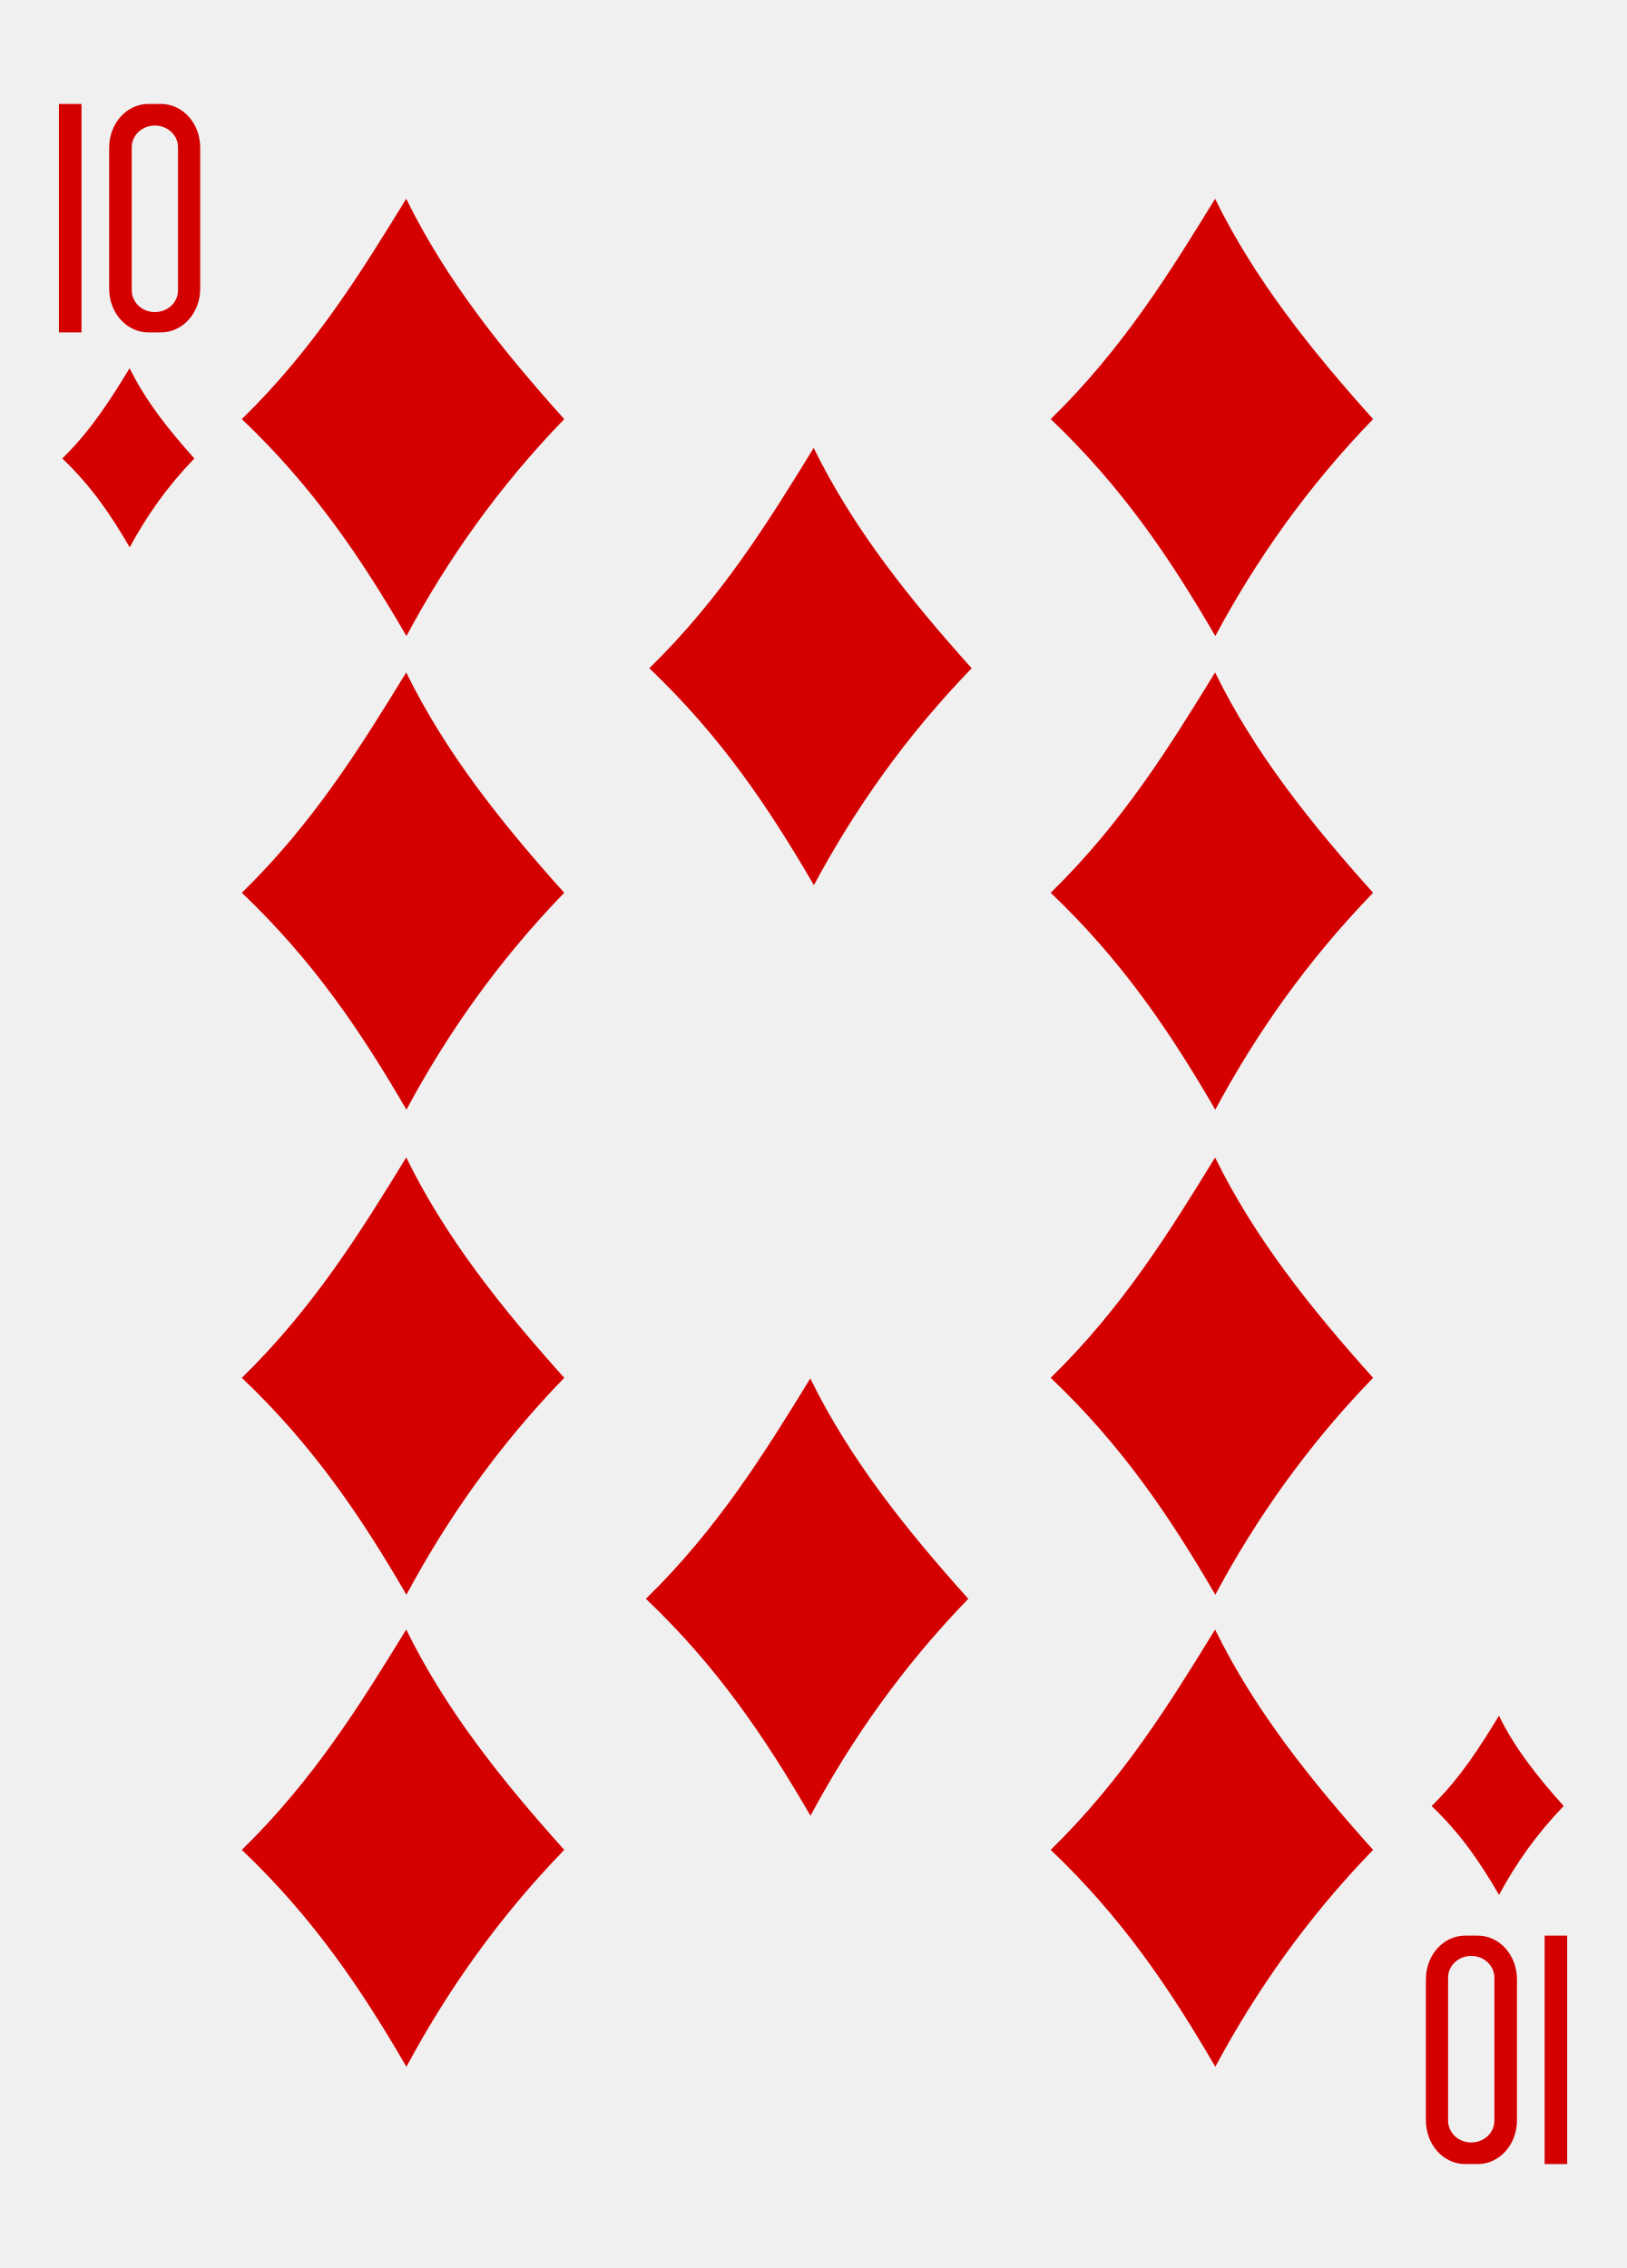
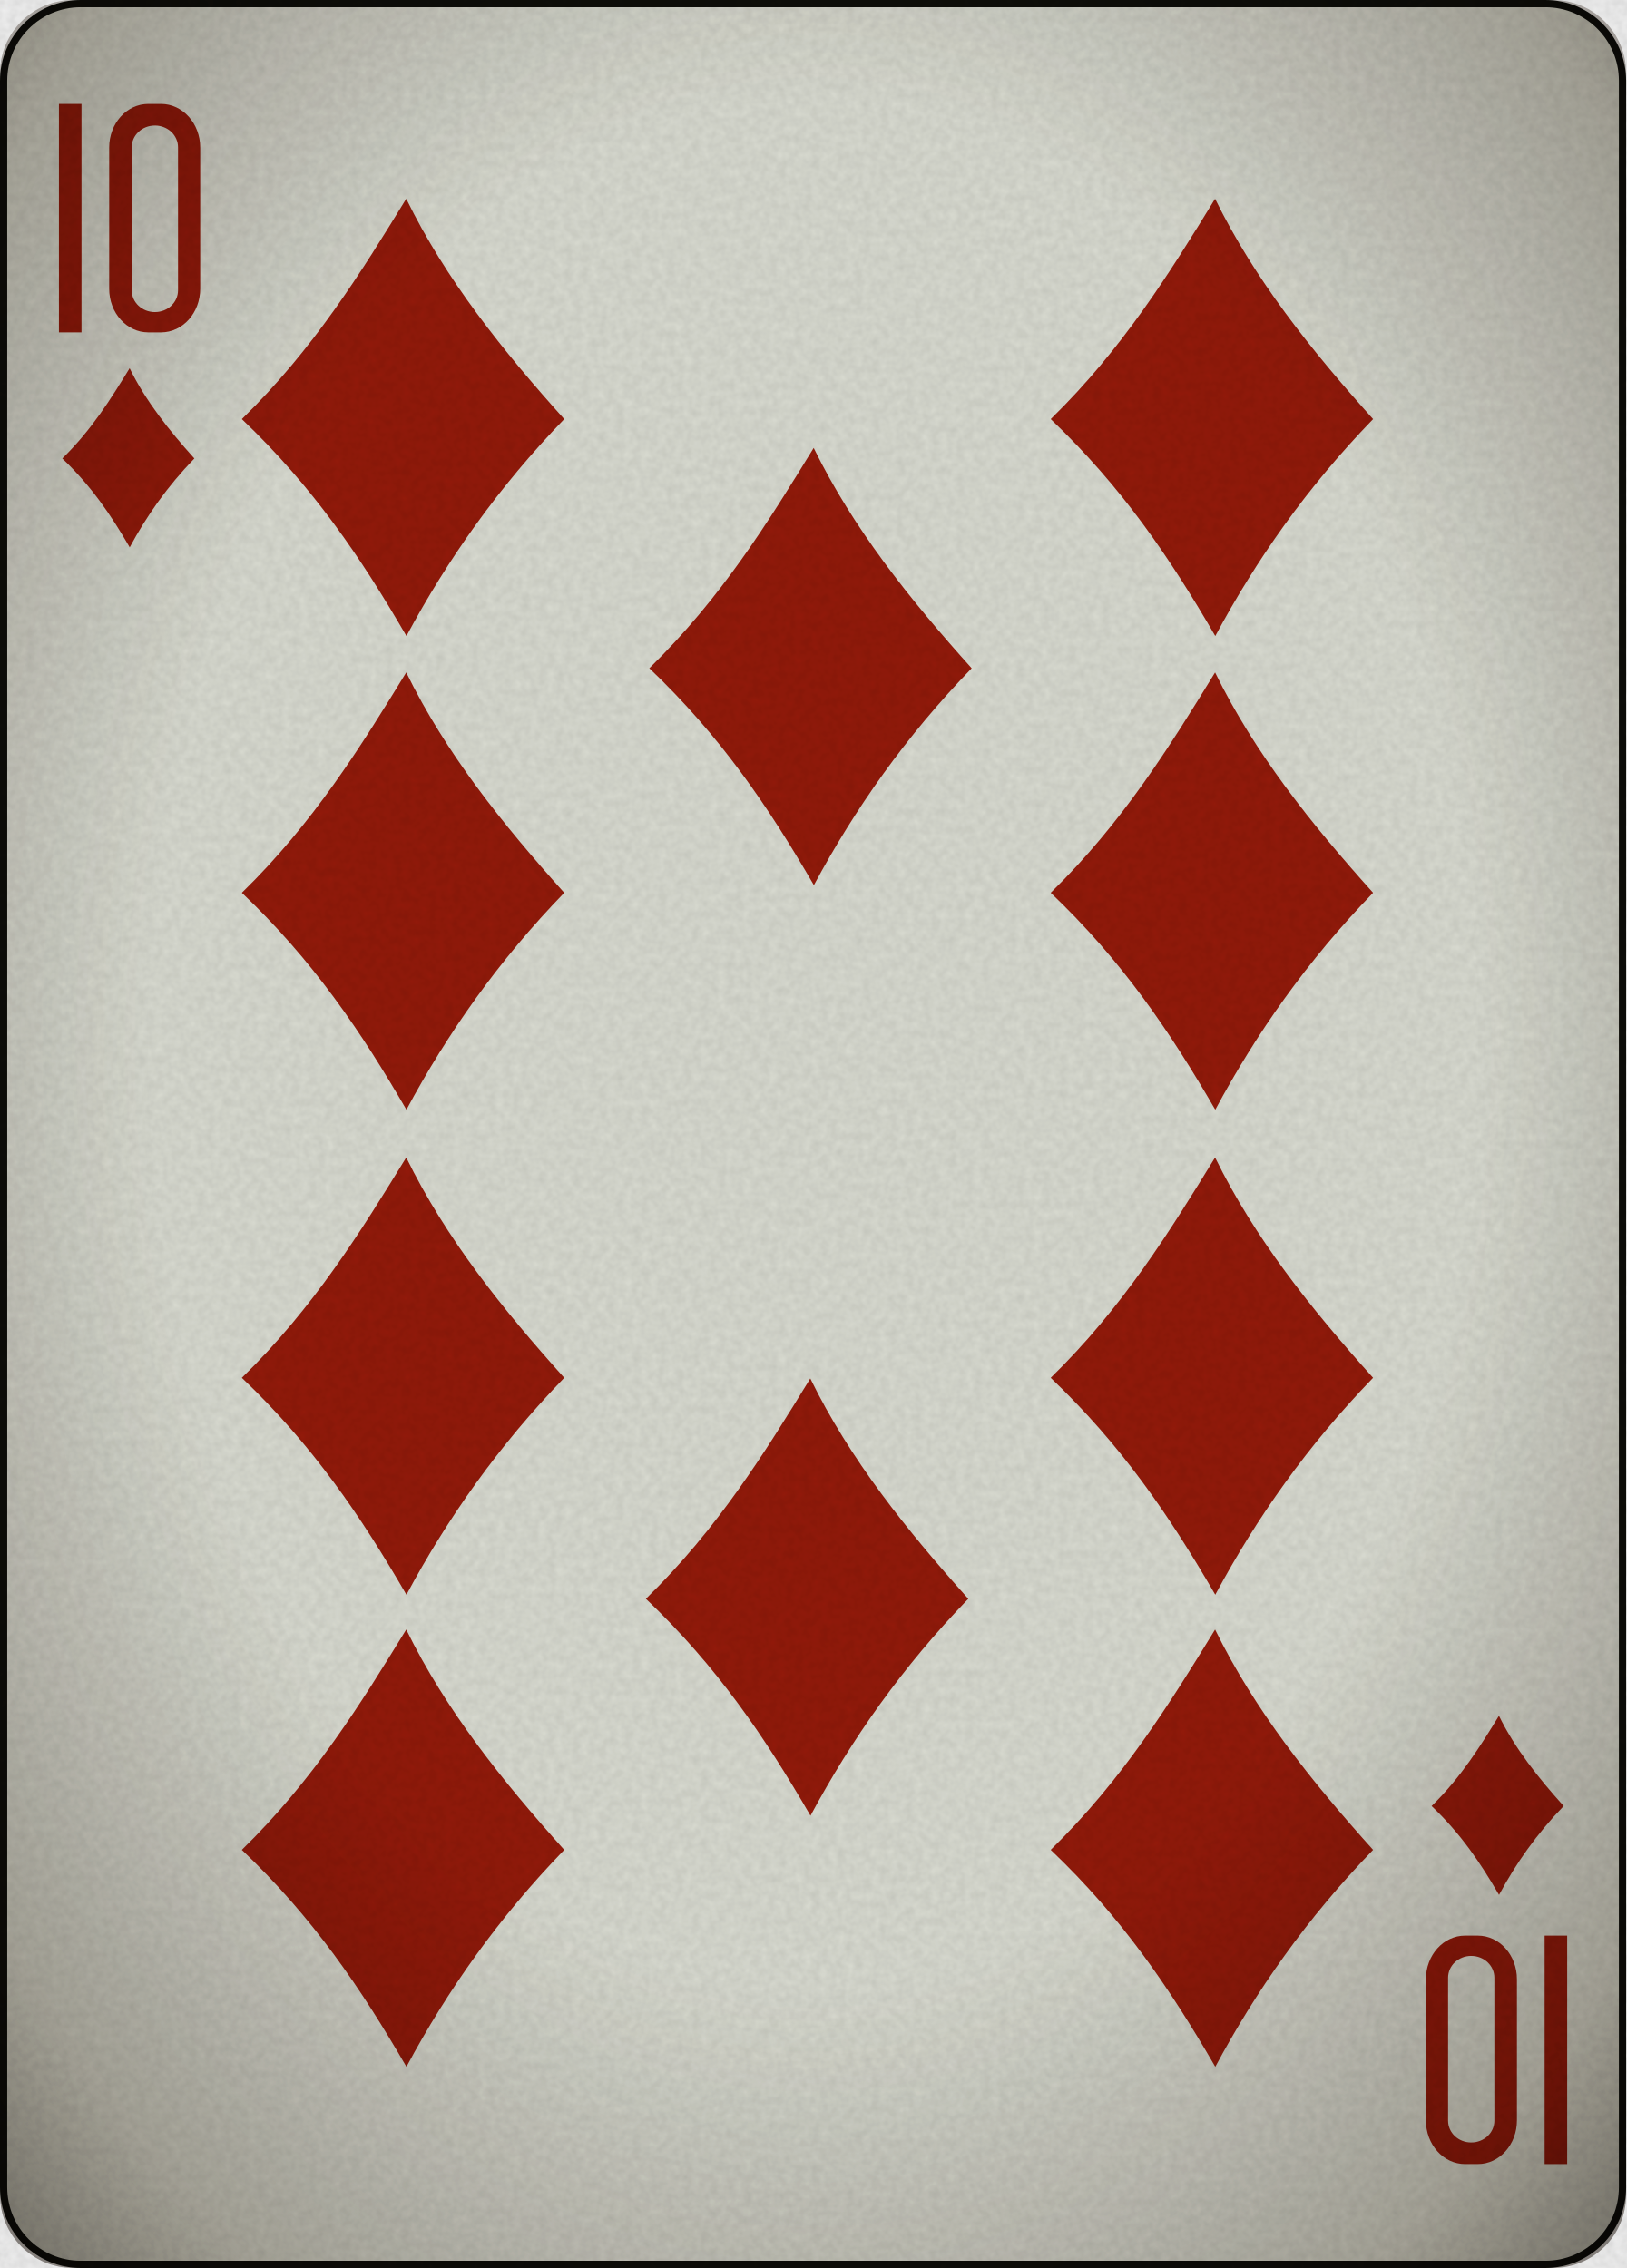
<svg xmlns="http://www.w3.org/2000/svg" width="224.225" height="312.808" id="svg4423" version="1.1">
-   <g id="layer1" transform="translate(-259.9347,-369.7772)">
+   <defs id="defs4425">
+     <filter id="envejecido" x="-15%" y="-15%" width="130%" height="130%" color-interpolation-filters="sRGB">
+       <feColorMatrix in="SourceGraphic" type="matrix" values="0.62 0.12 0.05 0 0.06                 0.05 0.70 0.05 0 0.06                 0.00 0.06 0.72 0 0.04                 0    0    0    1 0" result="warm" />
+       <feTurbulence type="fractalNoise" baseFrequency="0.85" numOctaves="2" seed="11" result="noise" />
+       <feColorMatrix in="noise" type="matrix" values="0 0 0 0 0                 0 0 0 0 0                 0 0 0 0 0                 0 0 0 0.10 0" result="noiseAlpha" />
+       <feComposite in="noiseAlpha" in2="warm" operator="over" result="grained" />
+     </filter>
+     <radialGradient id="vignette-grad" cx="50%" cy="46%" r="75%">
+       <stop offset="55%" stop-color="#2a1a0a" stop-opacity="0" />
+       <stop offset="85%" stop-color="#2a1a0a" stop-opacity="0.28" />
+       <stop offset="100%" stop-color="#160d05" stop-opacity="0.55" />
+     </radialGradient>
+   </defs>
+   <g id="layer1" transform="translate(-259.9347,-369.7772)" filter="url(#envejecido)">
    <g id="g8795-8" style="display:inline" transform="translate(-6443.953,2805.276)">
+       <rect ry="10.63" rx="10.63" style="display:inline;fill:#ffffff;fill-opacity:1;stroke:#000000;stroke-width:0.997;stroke-miterlimit:4;stroke-dasharray:none;stroke-opacity:1" id="rect6365-80" width="223.228" height="311.811" x="6704.386" y="-2435" />
      <g id="g8612-8" transform="matrix(0.3010621,0,0,0.3010621,5267.56,-1982.703)" style="fill:#d40000;fill-opacity:1">
        <path style="fill:#d40000;fill-opacity:1" d="m 4881.636,-1311.994 c 32.952,-32.158 54.594,-67.22 75.29,-100.939 18.15,37.102 44.197,69.561 72.364,100.939 -30.137,31.118 -53.494,64.393 -72.274,99.374 -20.818,-35.859 -42.736,-68.33 -75.381,-99.374 z" id="path3327-7" />
        <path id="path3333" d="m 4881.636,-1094.994 c 32.952,-32.158 54.594,-67.22 75.29,-100.939 18.15,37.102 44.197,69.561 72.364,100.939 -30.137,31.118 -53.494,64.393 -72.274,99.374 -20.818,-35.859 -42.736,-68.33 -75.381,-99.374 z" style="fill:#d40000;fill-opacity:1" />
        <path style="fill:#d40000;fill-opacity:1" d="m 4881.636,-872.791 c 32.952,-32.158 54.594,-67.22 75.29,-100.939 18.15,37.102 44.197,69.561 72.365,100.939 -30.137,31.118 -53.494,64.393 -72.274,99.374 -20.818,-35.859 -42.736,-68.33 -75.381,-99.374 z" id="path3335" />
        <path id="path3337" d="m 4881.636,-656.538 c 32.952,-32.158 54.594,-67.22 75.29,-100.939 18.15,37.102 44.197,69.561 72.365,100.939 -30.137,31.118 -53.494,64.393 -72.274,99.374 -20.818,-35.859 -42.736,-68.33 -75.381,-99.374 z" style="fill:#d40000;fill-opacity:1" />
        <path style="fill:#d40000;fill-opacity:1" d="m 5068.253,-1197.853 c 32.952,-32.158 54.594,-67.22 75.29,-100.939 18.15,37.102 44.197,69.561 72.365,100.939 -30.137,31.118 -53.494,64.393 -72.274,99.374 -20.818,-35.859 -42.736,-68.33 -75.381,-99.374 z" id="path3339" />
        <path id="path3343" d="m 5066.7,-771.556 c 32.952,-32.158 54.594,-67.22 75.29,-100.939 18.15,37.102 44.197,69.561 72.365,100.939 -30.137,31.118 -53.494,64.393 -72.274,99.374 -20.818,-35.859 -42.736,-68.33 -75.381,-99.374 z" style="fill:#d40000;fill-opacity:1" />
        <path style="fill:#d40000;fill-opacity:1" d="m 5252.101,-1311.994 c 32.952,-32.158 54.594,-67.22 75.29,-100.939 18.15,37.102 44.197,69.561 72.365,100.939 -30.137,31.118 -53.494,64.393 -72.274,99.374 -20.818,-35.859 -42.736,-68.33 -75.381,-99.374 z" id="path3345" />
        <path id="path3351" d="m 5252.101,-1094.994 c 32.952,-32.158 54.594,-67.22 75.29,-100.939 18.15,37.102 44.197,69.561 72.365,100.939 -30.137,31.118 -53.494,64.393 -72.274,99.374 -20.818,-35.859 -42.736,-68.33 -75.381,-99.374 z" style="fill:#d40000;fill-opacity:1" />
        <path style="fill:#d40000;fill-opacity:1" d="m 5252.101,-872.791 c 32.952,-32.158 54.594,-67.22 75.29,-100.939 18.15,37.102 44.197,69.561 72.365,100.939 -30.137,31.118 -53.494,64.393 -72.274,99.374 -20.818,-35.859 -42.736,-68.33 -75.381,-99.374 z" id="path3353" />
        <path id="path3355" d="m 5252.101,-656.538 c 32.952,-32.158 54.594,-67.22 75.29,-100.939 18.15,37.102 44.197,69.561 72.365,100.939 -30.137,31.118 -53.494,64.393 -72.274,99.374 -20.818,-35.859 -42.736,-68.33 -75.381,-99.374 z" style="fill:#d40000;fill-opacity:1" />
        <path style="fill:#d40000;fill-opacity:1" d="m 5426.564,-676.617 c 13.499,-13.173 22.364,-27.536 30.842,-41.349 7.435,15.199 18.105,28.495 29.644,41.349 -12.346,12.747 -21.914,26.378 -29.607,40.708 -8.528,-14.689 -17.506,-27.991 -30.879,-40.708 z" id="path3702" />
        <path id="path3704" d="m 4799.401,-1293.956 c 13.499,-13.173 22.364,-27.536 30.842,-41.349 7.435,15.199 18.105,28.495 29.644,41.349 -12.346,12.747 -21.914,26.378 -29.607,40.708 -8.528,-14.689 -17.506,-27.991 -30.879,-40.708 z" style="fill:#d40000;fill-opacity:1" />
        <path id="path7216-7" d="m 4797.862,-1351.724 0,-104.652 10.333,0 0,104.652 z" style="display:inline;fill:#d40000;fill-opacity:1" />
        <path id="rect7235-8" d="m 4838.815,-1456.376 c -9.945,0 -17.941,8.924 -17.941,20.004 l 0,64.644 c 0,11.08 7.995,20.004 17.941,20.004 l 5.796,0 c 9.945,0 17.956,-8.924 17.956,-20.004 l 0,-64.644 c 0,-11.08 -8.011,-20.004 -17.956,-20.004 l -5.796,0 z m 2.993,9.892 c 5.874,0 10.601,4.441 10.601,9.971 l 0,65.51 c 0,5.53 -4.726,9.986 -10.601,9.986 -5.874,0 -10.601,-4.457 -10.601,-9.986 l 0,-65.51 c 0,-5.53 4.726,-9.971 10.601,-9.971 z" style="display:inline;fill:#d40000;fill-opacity:1;stroke:none" />
        <g style="display:inline;fill:#d40000;fill-opacity:1" id="g7984-38" transform="matrix(-0.5040424,0,0,-0.5040424,7403.638,312.0782)">
          <path id="path7986-3" d="m 3799.25,1843.75 0,-207.625 20.5,0 0,207.625 z" style="display:inline;fill:#d40000;fill-opacity:1" />
          <path id="path7988-7" d="m 3880.5,1636.125 c -19.731,0 -35.594,17.704 -35.594,39.688 l 0,128.25 c 0,21.983 15.863,39.688 35.594,39.688 l 11.5,0 c 19.731,0 35.625,-17.704 35.625,-39.688 l 0,-128.25 c 0,-21.983 -15.894,-39.688 -35.625,-39.688 l -11.5,0 z m 5.938,19.625 c 11.654,0 21.031,8.81 21.031,19.781 l 0,129.969 c 0,10.971 -9.377,19.812 -21.031,19.812 -11.654,0 -21.031,-8.842 -21.031,-19.812 l 0,-129.969 c 0,-10.971 9.377,-19.781 21.031,-19.781 z" style="fill:#d40000;fill-opacity:1;stroke:none" />
        </g>
      </g>
    </g>
  </g>
+   <rect x="0" y="0" width="224.225" height="312.808" rx="10.09" ry="10.09" fill="url(#vignette-grad)" style="mix-blend-mode:multiply" />
</svg>
